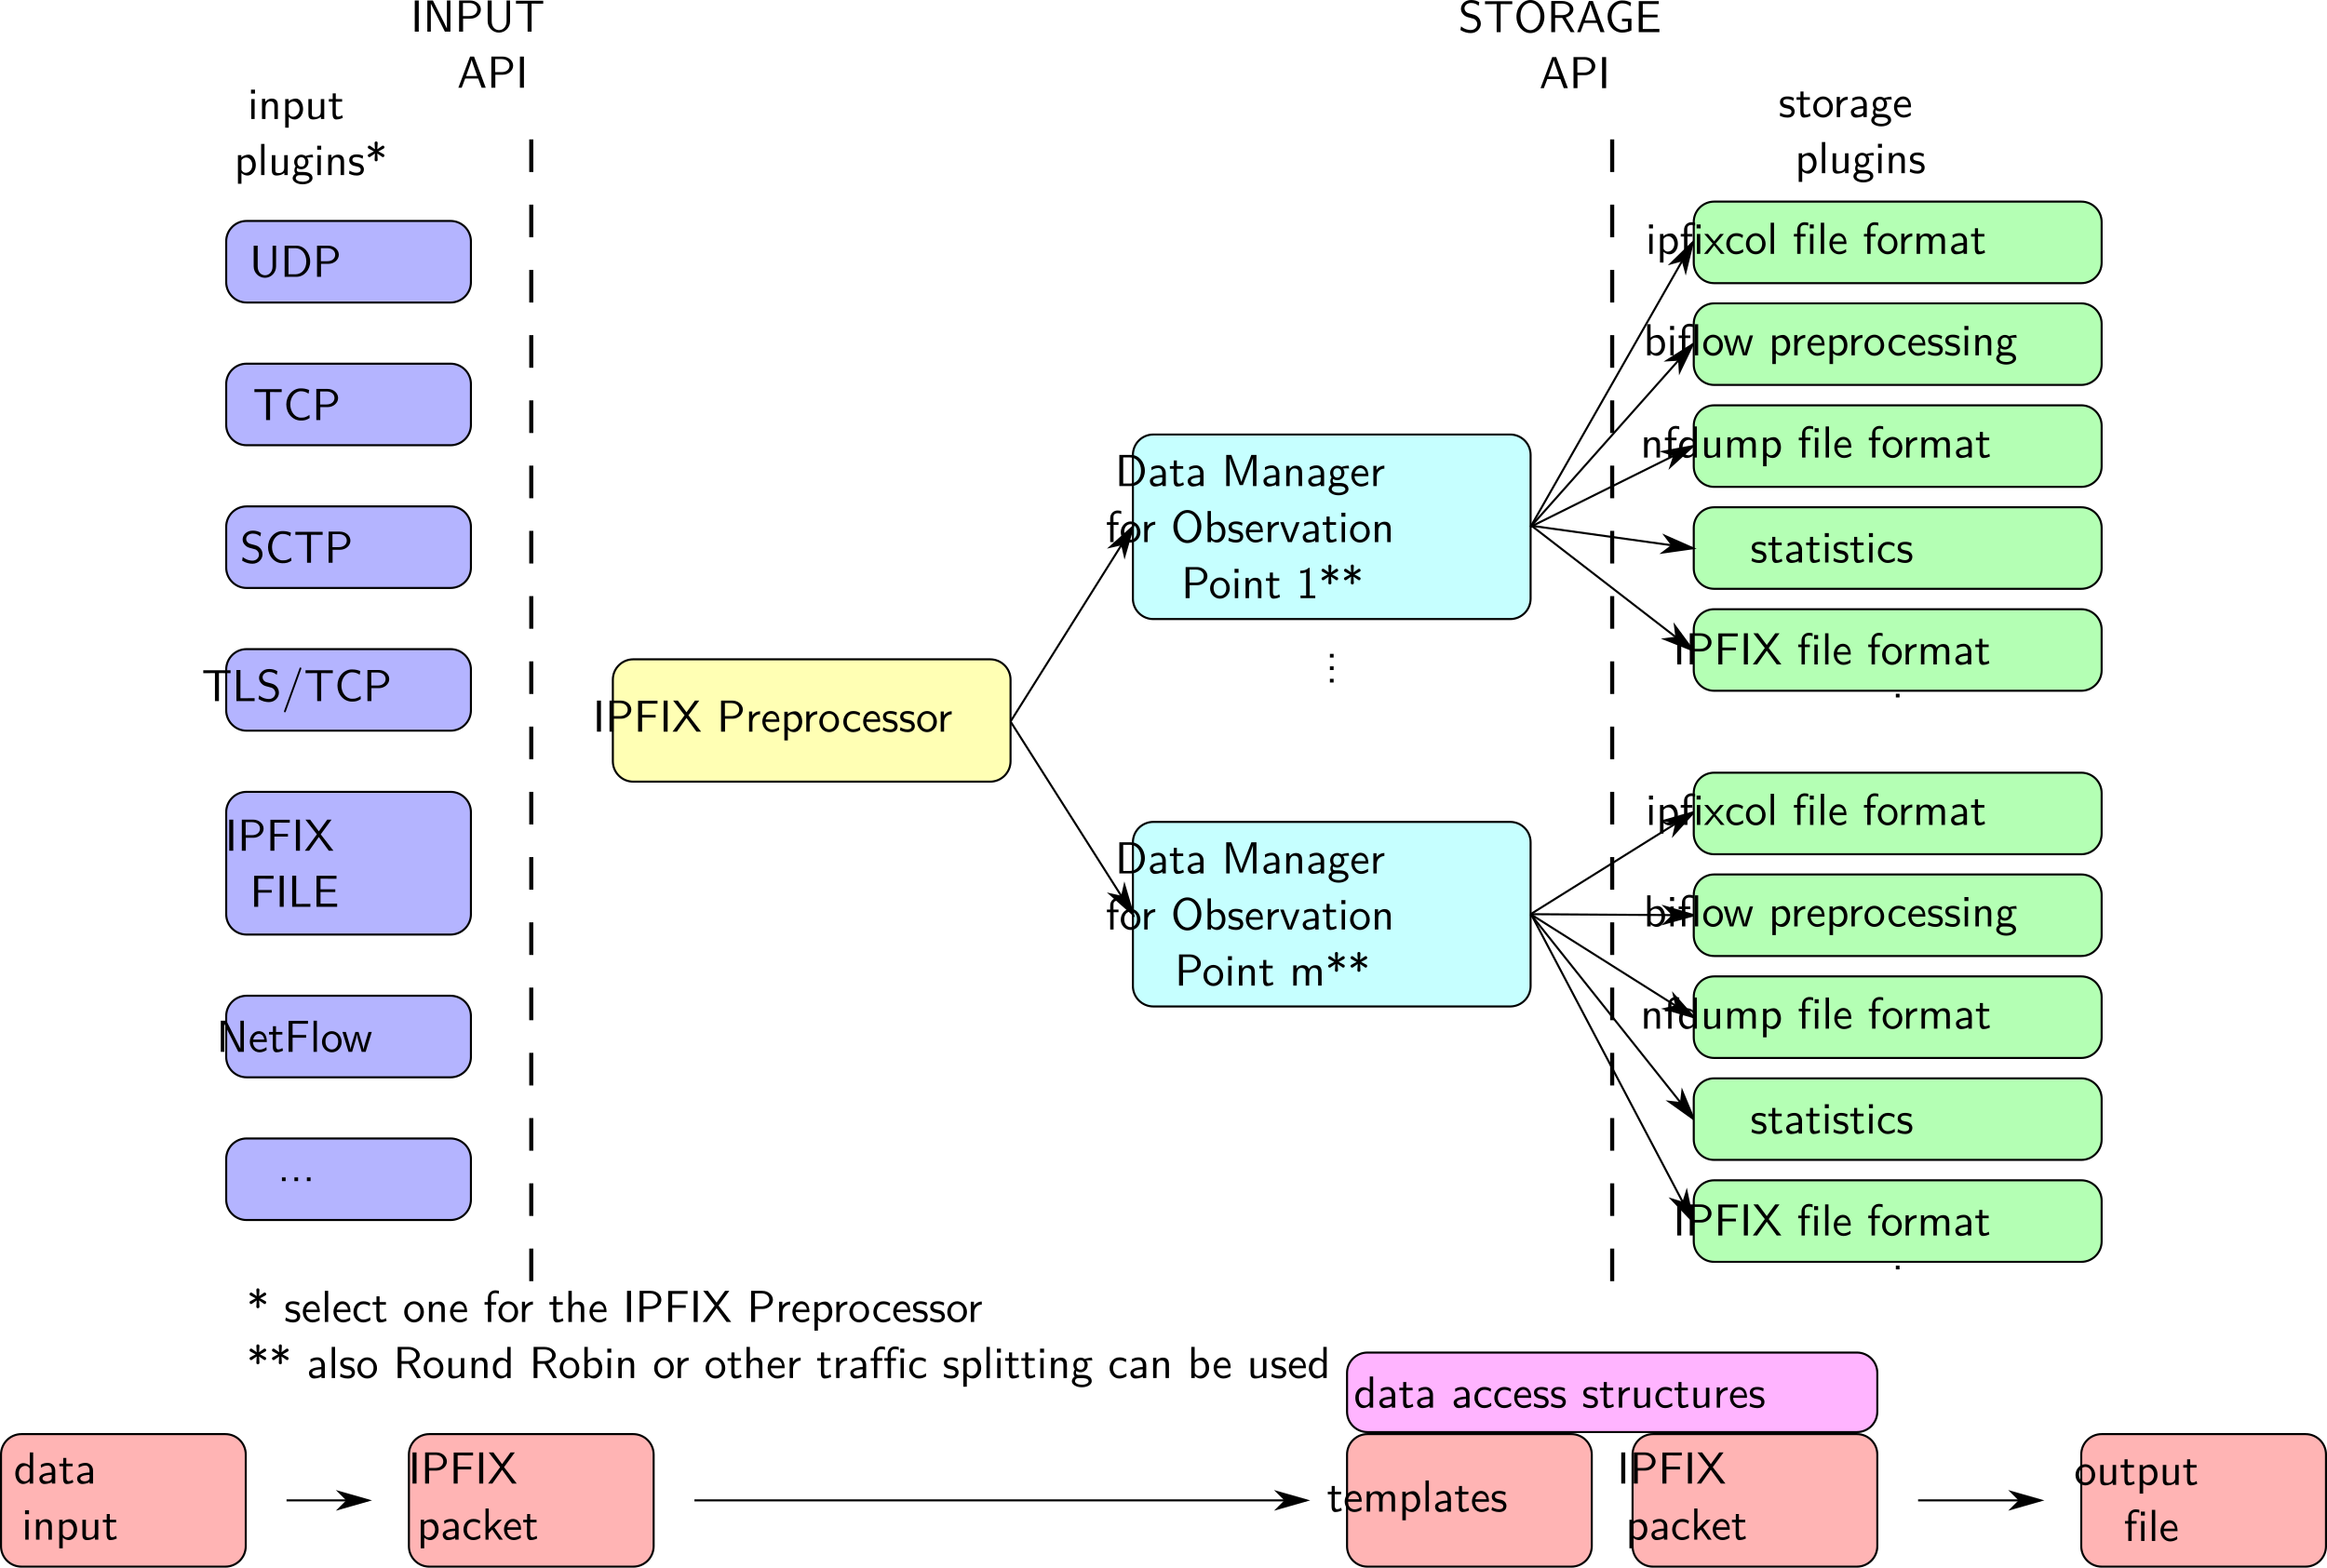
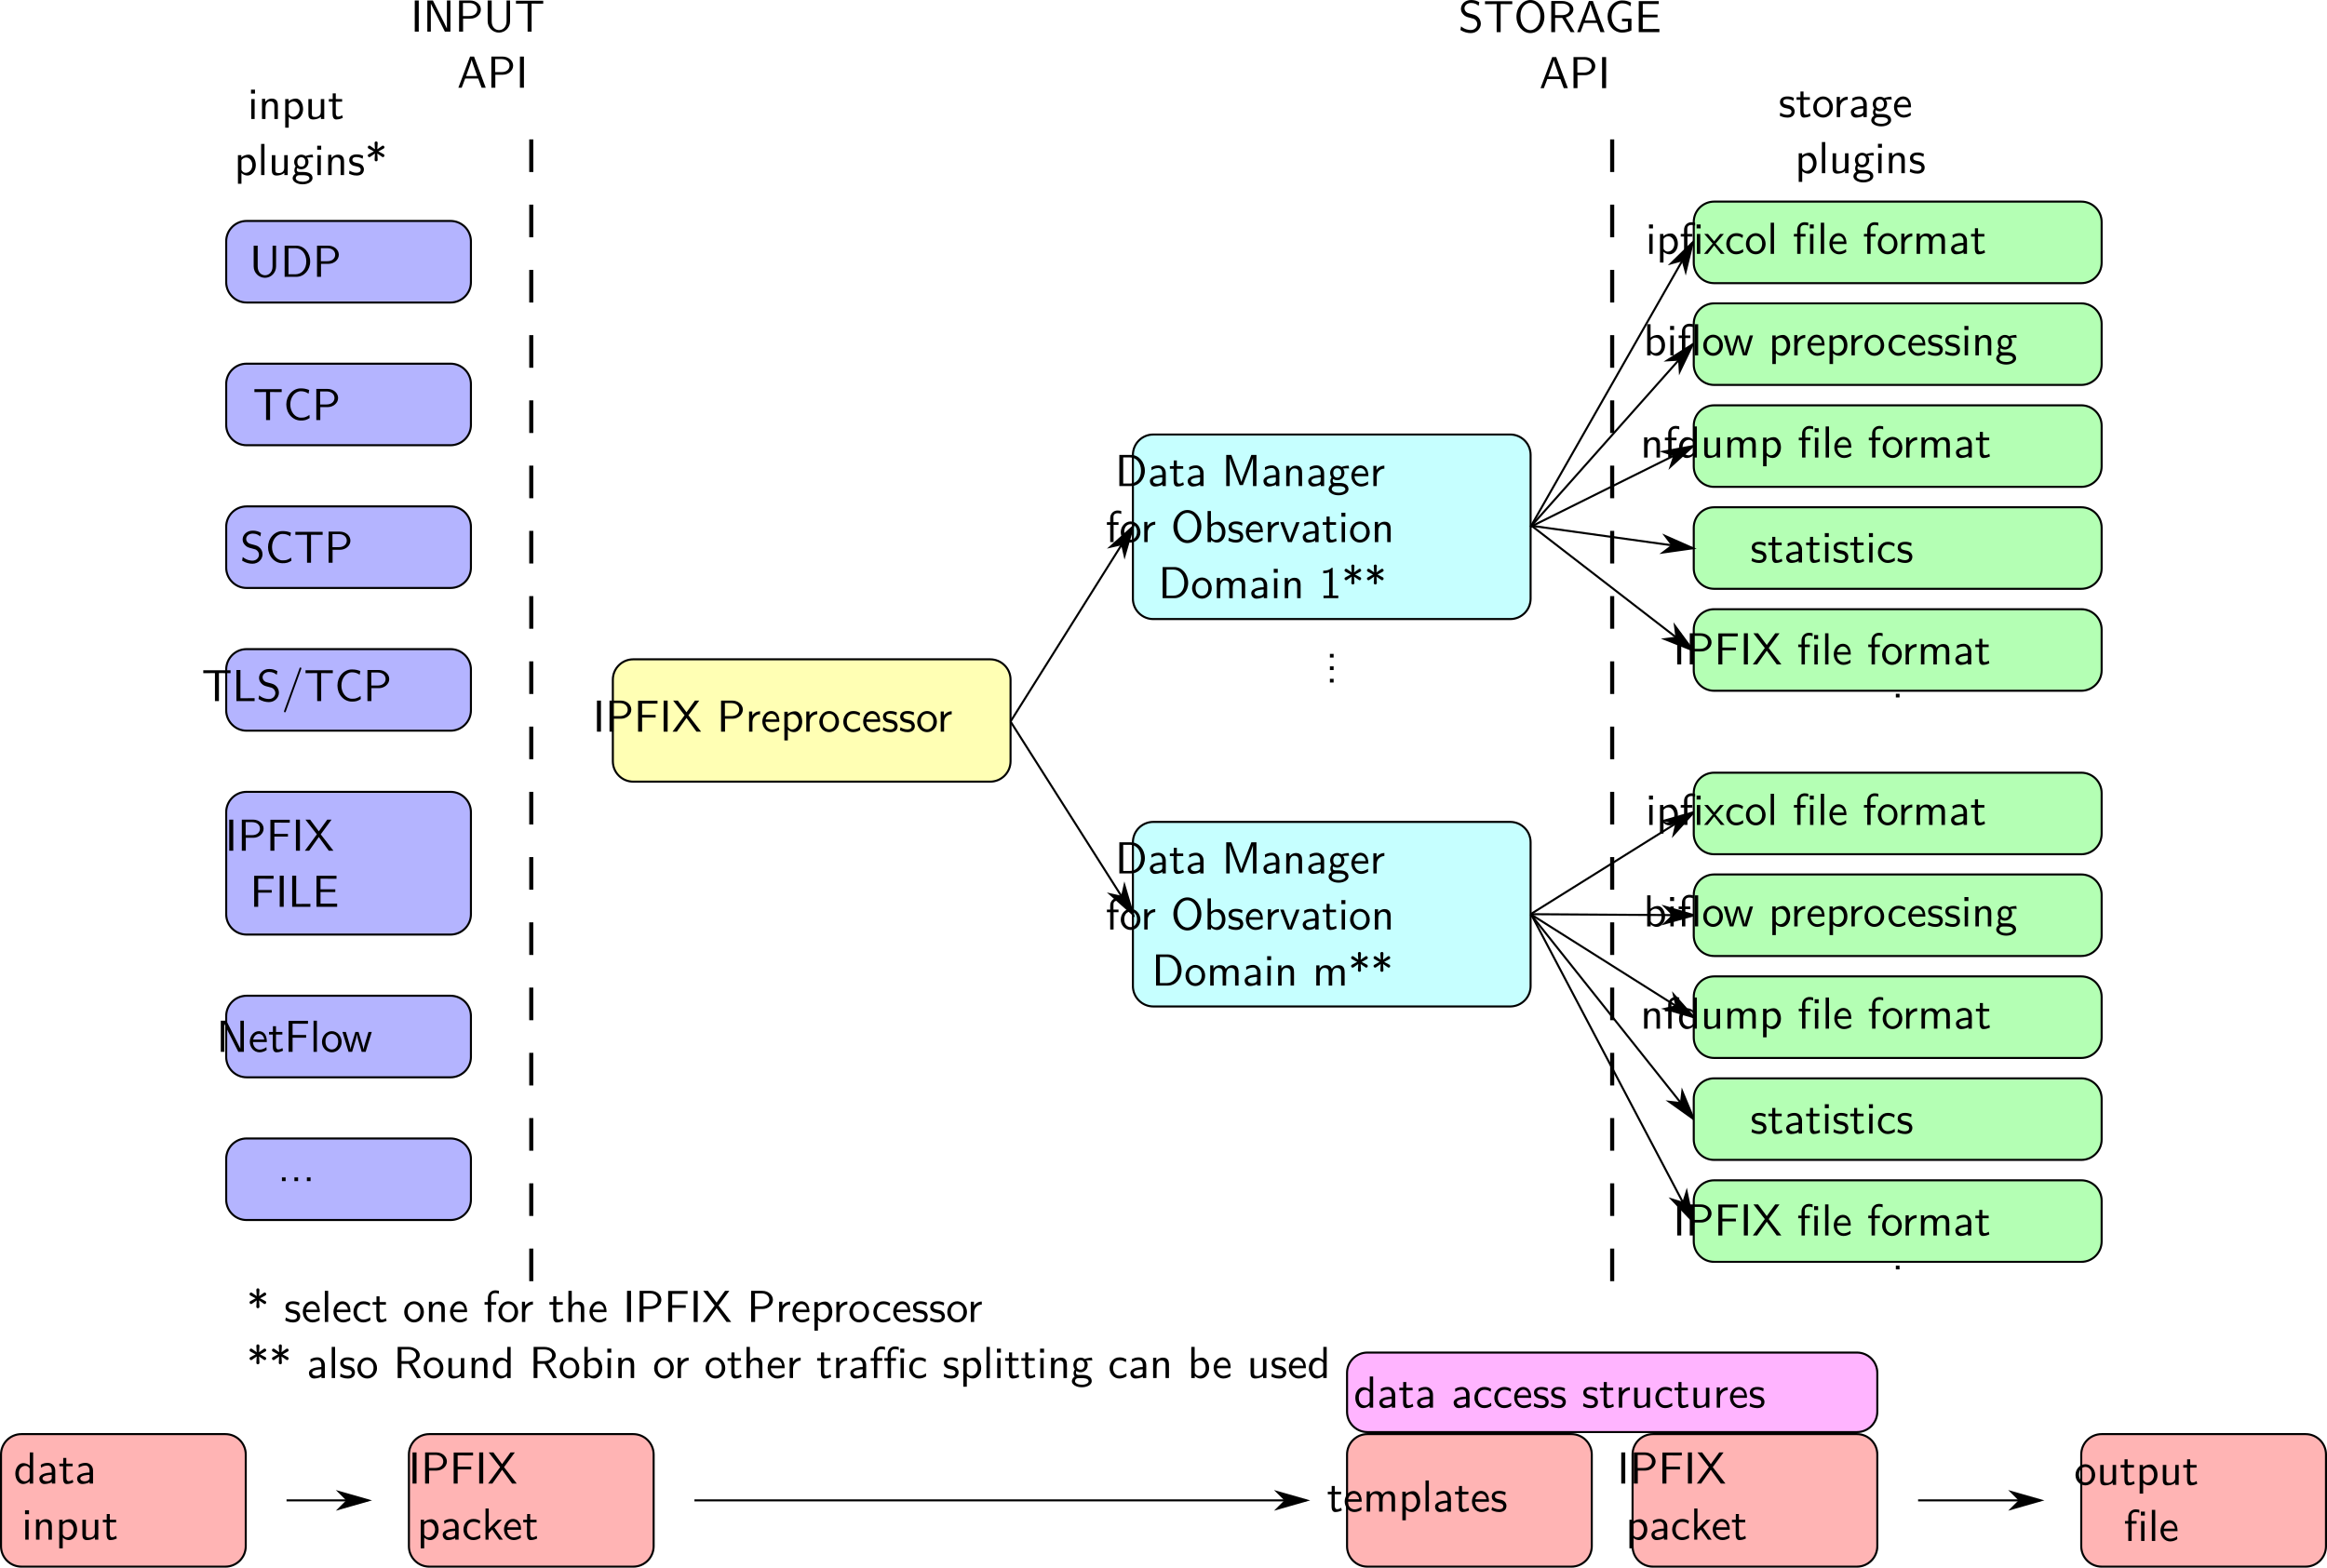
<svg xmlns="http://www.w3.org/2000/svg" width="1141" height="768.88" id="svg2" version="1.1">
  <defs id="defs3">
    <marker orient="auto" refY="0" refX="0" id="Arrow1Lstart" style="overflow:visible">
      <path id="path4166" d="M 0,0 5,-5 -12.5,0 5,5 0,0 z" style="fill-rule:evenodd;stroke:#000000;stroke-width:1pt;marker-start:none" transform="matrix(0.8,0,0,0.8,10,0)" />
    </marker>
    <marker orient="auto" refY="0" refX="0" id="Arrow1Lend" style="overflow:visible">
      <path id="path4169" d="M 0,0 5,-5 -12.5,0 5,5 0,0 z" style="fill-rule:evenodd;stroke:#000000;stroke-width:1pt;marker-start:none" transform="matrix(-0.8,0,0,-0.8,-10,0)" />
    </marker>
    <marker orient="auto" refY="0" refX="0" id="Arrow1Lstart-8" style="overflow:visible">
      <path id="path4166-1" d="M 0,0 5,-5 -12.5,0 5,5 0,0 z" style="fill-rule:evenodd;stroke:#000000;stroke-width:1pt;marker-start:none" transform="matrix(0.8,0,0,0.8,10,0)" />
    </marker>
    <marker orient="auto" refY="0" refX="0" id="Arrow1Lstart-2" style="overflow:visible">
      <path id="path4166-9" d="M 0,0 5,-5 -12.5,0 5,5 0,0 z" style="fill-rule:evenodd;stroke:#000000;stroke-width:1pt;marker-start:none" transform="matrix(0.8,0,0,0.8,10,0)" />
    </marker>
  </defs>
  <g id="layer1" transform="translate(100.5,-383.995)">
    <g id="g4119">
      <rect ry="10" rx="10" y="772.362" x="10.411" height="70" width="120" id="rect3016-6" style="fill:#b4b4ff;fill-opacity:1;stroke:#000000;stroke-width:1;stroke-linecap:round;stroke-linejoin:round;stroke-miterlimit:4;stroke-opacity:1;stroke-dasharray:none" />
      <rect ry="10" rx="10" y="872.362" x="10.411" height="40" width="120" id="rect3016-21" style="fill:#b4b4ff;fill-opacity:1;stroke:#000000;stroke-width:1;stroke-linecap:round;stroke-linejoin:round;stroke-miterlimit:4;stroke-opacity:1;stroke-dasharray:none" />
      <rect ry="10" rx="10" y="942.362" x="10.411" height="40" width="120" id="rect3016-3" style="fill:#b4b4ff;fill-opacity:1;stroke:#000000;stroke-width:1;stroke-linecap:round;stroke-linejoin:round;stroke-miterlimit:4;stroke-opacity:1;stroke-dasharray:none" />
      <rect ry="10" rx="10" y="632.362" x="10.411" height="40" width="120" id="rect3016-9" style="fill:#b4b4ff;fill-opacity:1;stroke:#000000;stroke-width:1;stroke-linecap:round;stroke-linejoin:round;stroke-miterlimit:4;stroke-opacity:1;stroke-dasharray:none" />
      <rect ry="10" rx="10" y="562.362" x="10.411" height="40" width="120" id="rect3016-2" style="fill:#b4b4ff;fill-opacity:1;stroke:#000000;stroke-width:1;stroke-linecap:round;stroke-linejoin:round;stroke-miterlimit:4;stroke-opacity:1;stroke-dasharray:none" />
      <rect ry="10" rx="10" y="702.362" x="10.411" height="40" width="120" id="rect3016" style="fill:#b4b4ff;fill-opacity:1;stroke:#000000;stroke-width:1;stroke-linecap:round;stroke-linejoin:round;stroke-miterlimit:4;stroke-opacity:1;stroke-dasharray:none" />
      <rect ry="10" rx="10" y="492.362" x="10.411" height="40" width="120" id="rect3016-0" style="fill:#b4b4ff;fill-opacity:1;stroke:#000000;stroke-width:1;stroke-linecap:round;stroke-linejoin:round;stroke-miterlimit:4;stroke-opacity:1;stroke-dasharray:none" />
      <text id="text2986" y="519.754" x="70" style="font-size:22px;font-style:normal;font-variant:normal;font-weight:normal;font-stretch:normal;text-align:center;line-height:125%;letter-spacing:0px;word-spacing:0px;text-anchor:middle;fill:#000000;fill-opacity:1;stroke:none;font-family:Latin Modern Sans;-inkscape-font-specification:Latin Modern Sans" xml:space="preserve">
        <tspan y="519.754" x="70" id="tspan2988">UDP</tspan>
      </text>
      <text id="text2990" y="590.007" x="70.638" style="font-size:22px;font-style:normal;font-variant:normal;font-weight:normal;font-stretch:normal;text-align:center;line-height:125%;letter-spacing:0px;word-spacing:0px;text-anchor:middle;fill:#000000;fill-opacity:1;stroke:none;font-family:Latin Modern Sans;-inkscape-font-specification:Latin Modern Sans" xml:space="preserve">
        <tspan y="590.007" x="70.638" id="tspan2992">TCP</tspan>
      </text>
      <text id="text2994" y="659.996" x="70.55" style="font-size:22px;font-style:normal;font-variant:normal;font-weight:normal;font-stretch:normal;text-align:center;line-height:125%;letter-spacing:0px;word-spacing:0px;text-anchor:middle;fill:#000000;fill-opacity:1;stroke:none;font-family:Latin Modern Sans;-inkscape-font-specification:Latin Modern Sans" xml:space="preserve">
        <tspan y="659.996" x="70.55" id="tspan2996">SCTP</tspan>
      </text>
      <text id="text2998" y="727.862" x="70.638" style="font-size:22px;font-style:normal;font-variant:normal;font-weight:normal;font-stretch:normal;text-align:center;line-height:125%;letter-spacing:0px;word-spacing:0px;text-anchor:middle;fill:#000000;fill-opacity:1;stroke:none;font-family:Latin Modern Sans;-inkscape-font-specification:Latin Modern Sans" xml:space="preserve">
        <tspan y="727.862" x="70.638" id="tspan3000">TLS/TCP</tspan>
      </text>
      <text id="text3002" y="801.246" x="69.552" style="font-size:22px;font-style:normal;font-variant:normal;font-weight:normal;font-stretch:normal;text-align:center;line-height:125%;letter-spacing:0px;word-spacing:0px;text-anchor:middle;fill:#000000;fill-opacity:1;stroke:none;font-family:Latin Modern Sans;-inkscape-font-specification:Latin Modern Sans" xml:space="preserve">
        <tspan y="801.246" x="69.552" id="tspan3004">IPFIX</tspan>
        <tspan id="tspan3006" y="828.746" x="69.552">FILE</tspan>
      </text>
      <text id="text3008" y="899.875" x="69.526" style="font-size:22px;font-style:normal;font-variant:normal;font-weight:normal;font-stretch:normal;text-align:center;line-height:125%;letter-spacing:0px;word-spacing:0px;text-anchor:middle;fill:#000000;fill-opacity:1;stroke:none;font-family:Latin Modern Sans;-inkscape-font-specification:Latin Modern Sans" xml:space="preserve">
        <tspan y="899.875" x="69.526" id="tspan3010">NetFlow</tspan>
      </text>
      <text id="text3012" y="963.275" x="70.414" style="font-size:22px;font-style:normal;font-variant:normal;font-weight:normal;font-stretch:normal;text-align:center;line-height:125%;letter-spacing:0px;word-spacing:0px;text-anchor:middle;fill:#000000;fill-opacity:1;stroke:none;font-family:Latin Modern Sans;-inkscape-font-specification:Latin Modern Sans" xml:space="preserve">
        <tspan y="963.275" x="70.414" id="tspan3014">...</tspan>
      </text>
    </g>
    <text xml:space="preserve" style="font-size:22px;font-style:normal;font-variant:normal;font-weight:normal;font-stretch:normal;text-align:center;line-height:125%;letter-spacing:0px;word-spacing:0px;text-anchor:middle;fill:#000000;fill-opacity:1;stroke:none;font-family:Latin Modern Sans;-inkscape-font-specification:Latin Modern Sans" x="159.38" y="399.505" id="text3850">
      <tspan id="tspan3852" x="159.38" y="399.505">INPUT</tspan>
      <tspan x="159.38" y="427.005" id="tspan3854">API</tspan>
    </text>
    <path style="fill:none;stroke:#000000;stroke-width:2;stroke-linecap:butt;stroke-linejoin:miter;stroke-miterlimit:4;stroke-opacity:1;stroke-dasharray:16, 16;stroke-dashoffset:0" d="m 160,452.362 0,560" id="path3856" />
    <g id="g8850">
      <rect style="fill:#ffb4b4;fill-opacity:1;stroke:#000000;stroke-width:1;stroke-linecap:round;stroke-linejoin:round;stroke-miterlimit:4;stroke-opacity:1;stroke-dasharray:none" id="rect3016-0-2" width="120" height="65" x="100" y="1087.362" rx="10" ry="10" />
      <text id="text3858" y="1111.612" x="159.421" style="font-size:22px;font-style:normal;font-variant:normal;font-weight:normal;font-stretch:normal;text-align:center;line-height:125%;letter-spacing:0px;word-spacing:0px;text-anchor:middle;fill:#000000;fill-opacity:1;stroke:none;font-family:Latin Modern Sans;-inkscape-font-specification:Latin Modern Sans" xml:space="preserve">
        <tspan y="1111.612" x="159.421" id="tspan3860">IPFIX</tspan>
        <tspan id="tspan3862" y="1139.112" x="159.421">packet</tspan>
      </text>
    </g>
    <rect style="fill:#ffffb4;fill-opacity:1;stroke:#000000;stroke-width:1;stroke-linecap:round;stroke-linejoin:round;stroke-miterlimit:4;stroke-opacity:1;stroke-dasharray:none;stroke-dashoffset:0" id="rect3992-8" width="195" height="60" x="200" y="707.362" rx="10" ry="10" />
    <text xml:space="preserve" style="font-size:22px;font-style:normal;font-variant:normal;font-weight:normal;font-stretch:normal;text-align:center;line-height:125%;letter-spacing:0px;word-spacing:0px;text-anchor:middle;fill:#000000;fill-opacity:1;stroke:none;font-family:Latin Modern Sans;-inkscape-font-specification:Latin Modern Sans" x="296.629" y="742.862" id="text3864-8">
      <tspan x="296.629" y="742.862" id="tspan3868-2">IPFIX Preprocessor</tspan>
    </text>
    <g id="g3228" transform="translate(0,-15.2564)">
      <g id="g3221">
        <rect style="fill:#c6ffff;fill-opacity:1;stroke:#000000;stroke-width:1;stroke-linecap:round;stroke-linejoin:round;stroke-miterlimit:4;stroke-opacity:1;stroke-dasharray:none;stroke-dashoffset:0" id="rect3992-1" width="195" height="90.513" x="455" y="612.362" rx="10" ry="10" />
        <text xml:space="preserve" style="font-size:22px;font-style:normal;font-variant:normal;font-weight:normal;font-stretch:normal;text-align:center;line-height:125%;letter-spacing:0px;word-spacing:0px;text-anchor:middle;fill:#000000;fill-opacity:1;stroke:none;font-family:Latin Modern Sans;-inkscape-font-specification:Latin Modern Sans" x="552.72" y="637.632" id="text4019">
          <tspan id="tspan4021" x="556.394" y="637.632">Data Manager </tspan>
          <tspan x="552.72" y="665.132" id="tspan4023">for Observation</tspan>
-           <tspan x="552.72" y="692.632" id="tspan3188"> Point 1**</tspan>
+           <tspan x="552.72" y="692.632" id="tspan3188"> Domain 1**</tspan>
        </text>
      </g>
      <g id="g3214">
        <rect style="fill:#c6ffff;fill-opacity:1;stroke:#000000;stroke-width:1;stroke-linecap:round;stroke-linejoin:round;stroke-miterlimit:4;stroke-opacity:1;stroke-dasharray:none;stroke-dashoffset:0" id="rect3992-1-7" width="195" height="90.513" x="455" y="802.362" rx="10" ry="10" />
        <text xml:space="preserve" style="font-size:22px;font-style:normal;font-variant:normal;font-weight:normal;font-stretch:normal;text-align:center;line-height:125%;letter-spacing:0px;word-spacing:0px;text-anchor:middle;fill:#000000;fill-opacity:1;stroke:none;font-family:Latin Modern Sans;-inkscape-font-specification:Latin Modern Sans" x="552.72" y="827.632" id="text4019-4">
          <tspan id="tspan4021-0" x="556.394" y="827.632">Data Manager </tspan>
          <tspan x="552.72" y="855.132" id="tspan4023-8">for Observation</tspan>
-           <tspan x="552.72" y="882.632" id="tspan3182"> Point m**</tspan>
+           <tspan x="552.72" y="882.632" id="tspan3182"> Domain m**</tspan>
        </text>
      </g>
      <text transform="matrix(0,1,-1,0,0,0)" id="text3012-7-6" y="-551.587" x="752.622" style="font-size:22px;font-style:normal;font-variant:normal;font-weight:normal;font-stretch:normal;text-align:center;line-height:125%;letter-spacing:0px;word-spacing:0px;text-anchor:middle;fill:#000000;fill-opacity:1;stroke:none;font-family:Latin Modern Sans;-inkscape-font-specification:Latin Modern Sans" xml:space="preserve">
        <tspan y="-551.587" x="752.622" id="tspan3014-5-2">...</tspan>
      </text>
    </g>
    <path style="fill:none;stroke:#000000;stroke-width:1px;stroke-linecap:butt;stroke-linejoin:miter;stroke-opacity:1;marker-start:url(#Arrow1Lstart)" d="m 455,642.362 -60,95.513" id="path5353" />
    <path style="fill:none;stroke:#000000;stroke-width:1px;stroke-linecap:butt;stroke-linejoin:miter;stroke-opacity:1;marker-start:none;marker-end:url(#Arrow1Lend)" d="m 395,737.875 60,94.487" id="path4159" />
    <path style="fill:none;stroke:#000000;stroke-width:2;stroke-linecap:butt;stroke-linejoin:miter;stroke-miterlimit:4;stroke-opacity:1;stroke-dasharray:16, 16;stroke-dashoffset:0" d="m 690,452.362 0,560" id="path3856-2" />
    <text xml:space="preserve" style="font-size:22px;font-style:normal;font-variant:normal;font-weight:normal;font-stretch:normal;text-align:center;line-height:125%;letter-spacing:0px;word-spacing:0px;text-anchor:middle;fill:#000000;fill-opacity:1;stroke:none;font-family:Latin Modern Sans;-inkscape-font-specification:Latin Modern Sans" x="689.996" y="399.747" id="text6849">
      <tspan id="tspan6851" x="689.996" y="399.747">STORAGE</tspan>
      <tspan x="689.996" y="427.247" id="tspan6853">API</tspan>
    </text>
    <text xml:space="preserve" style="font-size:22px;font-style:normal;font-variant:normal;font-weight:normal;font-stretch:normal;text-align:start;line-height:125%;letter-spacing:0px;word-spacing:0px;text-anchor:start;fill:#000000;fill-opacity:1;stroke:none;font-family:Latin Modern Sans;-inkscape-font-specification:Latin Modern Sans" x="20.462" y="1032.362" id="text6859">
      <tspan id="tspan6861" x="20.462" y="1032.362">* select one for the IPFIX Preprocessor</tspan>
      <tspan x="20.462" y="1059.862" id="tspan3244">** also Round Robin or other traffic splitting can be used</tspan>
    </text>
    <text transform="matrix(0,1,-1,0,0,0)" id="text3012-7-6-4" y="-829.087" x="737.366" style="font-size:22px;font-style:normal;font-variant:normal;font-weight:normal;font-stretch:normal;text-align:center;line-height:125%;letter-spacing:0px;word-spacing:0px;text-anchor:middle;fill:#000000;fill-opacity:1;stroke:none;font-family:Latin Modern Sans;-inkscape-font-specification:Latin Modern Sans" xml:space="preserve">
      <tspan y="-829.087" x="737.366" id="tspan3014-5-2-3">...</tspan>
    </text>
    <path style="fill:none;stroke:#000000;stroke-width:1px;stroke-linecap:butt;stroke-linejoin:miter;stroke-opacity:1;marker-start:none;marker-end:url(#Arrow1Lend)" d="m 650,642.362 79.5,-139.487" id="path7110" />
    <path style="fill:none;stroke:#000000;stroke-width:1px;stroke-linecap:butt;stroke-linejoin:miter;stroke-opacity:1;marker-start:url(#Arrow1Lstart);marker-end:none" d="M 729.5,552.875 650,642.362" id="path7664" />
    <path style="fill:none;stroke:#000000;stroke-width:1px;stroke-linecap:butt;stroke-linejoin:miter;stroke-opacity:1;marker-start:url(#Arrow1Lstart)" d="M 729.5,602.875 650,642.362" id="path8034" />
    <path style="fill:none;stroke:#000000;stroke-width:1px;stroke-linecap:butt;stroke-linejoin:miter;stroke-opacity:1;marker-start:url(#Arrow1Lstart)" d="m 729.5,702.875 -79,-61" id="path8220" />
    <path style="fill:none;stroke:#000000;stroke-width:1px;stroke-linecap:butt;stroke-linejoin:miter;stroke-opacity:1;marker-start:url(#Arrow1Lstart)" d="m 730,782.362 -80,50" id="path8406" />
    <path style="fill:none;stroke:#000000;stroke-width:1px;stroke-linecap:butt;stroke-linejoin:miter;stroke-opacity:1;marker-start:url(#Arrow1Lstart)" d="m 730,832.875 -80,-0.513" id="path8592" />
    <path style="fill:none;stroke:#000000;stroke-width:1px;stroke-linecap:butt;stroke-linejoin:miter;stroke-opacity:1;marker-start:url(#Arrow1Lstart)" d="m 730,882.875 -80,-50.513" id="path8594" />
    <path style="fill:none;stroke:#000000;stroke-width:1px;stroke-linecap:butt;stroke-linejoin:miter;stroke-opacity:1;marker-start:url(#Arrow1Lstart)" d="M 730,932.875 650,832.362" id="path8596" />
    <text xml:space="preserve" style="font-size:22px;font-style:normal;font-variant:normal;font-weight:normal;font-stretch:normal;text-align:center;line-height:125%;letter-spacing:0px;word-spacing:0px;text-anchor:middle;fill:#000000;fill-opacity:1;stroke:none;font-family:Latin Modern Sans;-inkscape-font-specification:Latin Modern Sans" x="70.224" y="442.362" id="text8782">
      <tspan id="tspan8784" x="70.224" y="442.362">input</tspan>
      <tspan x="70.224" y="469.862" id="tspan8786">plugins*</tspan>
    </text>
    <text xml:space="preserve" style="font-size:22px;font-style:normal;font-variant:normal;font-weight:normal;font-stretch:normal;text-align:center;line-height:125%;letter-spacing:0px;word-spacing:0px;text-anchor:middle;fill:#000000;fill-opacity:1;stroke:none;font-family:Latin Modern Sans;-inkscape-font-specification:Latin Modern Sans" x="830.015" y="441.438" id="text8788">
      <tspan id="tspan8790" x="830.015" y="441.438">storage</tspan>
      <tspan x="830.015" y="468.938" id="tspan8792">plugins</tspan>
    </text>
    <g id="g8901">
      <g id="g8850-2" transform="translate(820,0)">
        <rect ry="10" rx="10" y="1087.362" x="100" height="65" width="120" id="rect3016-0-2-21" style="fill:#ffb4b4;fill-opacity:1;stroke:#000000;stroke-width:1;stroke-linecap:round;stroke-linejoin:round;stroke-miterlimit:4;stroke-opacity:1;stroke-dasharray:none" />
      </g>
      <text id="text8826" y="1112.272" x="979.993" style="font-size:22px;font-style:normal;font-variant:normal;font-weight:normal;font-stretch:normal;text-align:center;line-height:125%;letter-spacing:0px;word-spacing:0px;text-anchor:middle;fill:#000000;fill-opacity:1;stroke:none;font-family:Latin Modern Sans;-inkscape-font-specification:Latin Modern Sans" xml:space="preserve">
        <tspan y="1112.272" x="979.993" id="tspan8828">output</tspan>
        <tspan id="tspan8830" y="1139.772" x="979.993">file</tspan>
      </text>
    </g>
    <g id="g9572" transform="translate(0,-106)">
      <rect ry="10" rx="10" y="1153.362" x="560" height="39" width="260" id="rect3016-0-2-21-7-7" style="fill:#ffb4ff;fill-opacity:1;stroke:#000000;stroke-width:1;stroke-linecap:round;stroke-linejoin:round;stroke-miterlimit:4;stroke-opacity:1;stroke-dasharray:none" />
      <text id="text8822" y="1180.375" x="689.855" style="font-size:22px;font-style:normal;font-variant:normal;font-weight:normal;font-stretch:normal;text-align:center;line-height:125%;letter-spacing:0px;word-spacing:0px;text-anchor:middle;fill:#000000;fill-opacity:1;stroke:none;font-family:Latin Modern Sans;-inkscape-font-specification:Latin Modern Sans" xml:space="preserve">
        <tspan y="1180.375" x="689.855" id="tspan8824">data access structures</tspan>
      </text>
    </g>
    <g id="g8926" transform="translate(40,0)">
      <rect style="fill:#ffb4b4;fill-opacity:1;stroke:#000000;stroke-width:1;stroke-linecap:round;stroke-linejoin:round;stroke-miterlimit:4;stroke-opacity:1;stroke-dasharray:none" id="rect3016-0-2-21-7" width="120" height="65" x="520" y="1087.362" rx="10" ry="10" />
      <text id="text8818" y="1125.362" x="580.042" style="font-size:22px;font-style:normal;font-variant:normal;font-weight:normal;font-stretch:normal;text-align:center;line-height:125%;letter-spacing:0px;word-spacing:0px;text-anchor:middle;fill:#000000;fill-opacity:1;stroke:none;font-family:Latin Modern Sans;-inkscape-font-specification:Latin Modern Sans" xml:space="preserve">
        <tspan y="1125.362" x="580.042" id="tspan8820">templates</tspan>
      </text>
      <g id="g8850-6" transform="translate(560,0)">
        <rect ry="10" rx="10" y="1087.362" x="100" height="65" width="120" id="rect3016-0-2-2" style="fill:#ffb4b4;fill-opacity:1;stroke:#000000;stroke-width:1;stroke-linecap:round;stroke-linejoin:round;stroke-miterlimit:4;stroke-opacity:1;stroke-dasharray:none" />
        <text xml:space="preserve" style="font-size:22px;font-style:normal;font-variant:normal;font-weight:normal;font-stretch:normal;text-align:center;line-height:125%;letter-spacing:0px;word-spacing:0px;text-anchor:middle;fill:#000000;fill-opacity:1;stroke:none;font-family:Latin Modern Sans;-inkscape-font-specification:Latin Modern Sans" x="159.421" y="1111.612" id="text3858-8">
          <tspan id="tspan3860-9" x="159.421" y="1111.612">IPFIX</tspan>
          <tspan x="159.421" y="1139.112" id="tspan3862-5">packet</tspan>
        </text>
      </g>
    </g>
    <g transform="translate(-200,0)" id="g8850-65">
      <rect style="fill:#ffb4b4;fill-opacity:1;stroke:#000000;stroke-width:1;stroke-linecap:round;stroke-linejoin:round;stroke-miterlimit:4;stroke-opacity:1;stroke-dasharray:none" id="rect3016-0-2-5" width="120" height="65" x="100" y="1087.362" rx="10" ry="10" />
      <text id="text3858-7" y="1111.612" x="159.421" style="font-size:22px;font-style:normal;font-variant:normal;font-weight:normal;font-stretch:normal;text-align:center;line-height:125%;letter-spacing:0px;word-spacing:0px;text-anchor:middle;fill:#000000;fill-opacity:1;stroke:none;font-family:Latin Modern Sans;-inkscape-font-specification:Latin Modern Sans" xml:space="preserve">
        <tspan y="1111.612" x="159.421" id="tspan3860-4">data</tspan>
        <tspan id="tspan3862-3" y="1139.112" x="159.421">input</tspan>
      </text>
    </g>
    <path style="fill:none;stroke:#000000;stroke-width:1px;stroke-linecap:butt;stroke-linejoin:miter;stroke-opacity:1;marker-end:url(#Arrow1Lend)" d="m 40,1119.862 40,0" id="path9002" />
    <path style="fill:none;stroke:#000000;stroke-width:1px;stroke-linecap:butt;stroke-linejoin:miter;stroke-opacity:1;marker-end:url(#Arrow1Lend)" d="m 240,1119.862 300,0" id="path9188" />
    <path style="fill:none;stroke:#000000;stroke-width:1px;stroke-linecap:butt;stroke-linejoin:miter;stroke-opacity:1;marker-end:url(#Arrow1Lend)" d="m 840,1119.862 60,0" id="path9190" />
    <text xml:space="preserve" style="font-size:22px;font-style:normal;font-variant:normal;font-weight:normal;font-stretch:normal;text-align:center;line-height:125%;letter-spacing:0px;word-spacing:0px;text-anchor:middle;fill:#000000;fill-opacity:1;stroke:none;font-family:Latin Modern Sans;-inkscape-font-specification:Latin Modern Sans" x="1017.875" y="-829.087" id="text3012-7-6-4-6" transform="matrix(0,1,-1,0,0,0)">
      <tspan id="tspan3014-5-2-3-3" x="1017.875" y="-829.087">...</tspan>
    </text>
    <g id="g9726">
      <g transform="translate(0,199.885)" id="g6949-4">
        <rect ry="10" rx="10" y="563.081" x="730" height="40" width="200" id="rect3016-0-4-1-9" style="fill:#b4ffb4;fill-opacity:1;stroke:#000000;stroke-width:1;stroke-linecap:round;stroke-linejoin:round;stroke-miterlimit:4;stroke-opacity:1;stroke-dasharray:none" />
        <text xml:space="preserve" style="font-size:22px;font-style:normal;font-variant:normal;font-weight:normal;font-stretch:normal;text-align:center;line-height:125%;letter-spacing:0px;word-spacing:0px;text-anchor:middle;fill:#000000;fill-opacity:1;stroke:none;font-family:Latin Modern Sans;-inkscape-font-specification:Latin Modern Sans" x="830.235" y="588.702" id="text6863-7">
          <tspan id="tspan6865-6" x="830.235" y="588.702">ipfixcol file format</tspan>
          <tspan x="830.235" y="616.202" id="tspan6867-4" />
        </text>
      </g>
      <g transform="translate(0,173.5247)" id="g6938-6">
        <rect ry="10" rx="10" y="689.35" x="730" height="40" width="200" id="rect3016-0-4-6-6" style="fill:#b4ffb4;fill-opacity:1;stroke:#000000;stroke-width:1;stroke-linecap:round;stroke-linejoin:round;stroke-miterlimit:4;stroke-opacity:1;stroke-dasharray:none" />
        <text xml:space="preserve" style="font-size:22px;font-style:normal;font-variant:normal;font-weight:normal;font-stretch:normal;text-align:center;line-height:125%;letter-spacing:0px;word-spacing:0px;text-anchor:middle;fill:#000000;fill-opacity:1;stroke:none;font-family:Latin Modern Sans;-inkscape-font-specification:Latin Modern Sans" x="830.169" y="714.971" id="text6869-6">
          <tspan id="tspan6871-1" x="830.169" y="714.971">nfdump file format</tspan>
          <tspan x="830.169" y="742.471" id="tspan6873-9" />
        </text>
      </g>
      <g transform="translate(0,169.4294)" id="g6933-8">
        <rect ry="10" rx="10" y="743.446" x="730" height="40" width="200" id="rect3016-0-4-3-6" style="fill:#b4ffb4;fill-opacity:1;stroke:#000000;stroke-width:1;stroke-linecap:round;stroke-linejoin:round;stroke-miterlimit:4;stroke-opacity:1;stroke-dasharray:none" />
        <text xml:space="preserve" style="font-size:22px;font-style:normal;font-variant:normal;font-weight:normal;font-stretch:normal;text-align:center;line-height:125%;letter-spacing:0px;word-spacing:0px;text-anchor:middle;fill:#000000;fill-opacity:1;stroke:none;font-family:Latin Modern Sans;-inkscape-font-specification:Latin Modern Sans" x="830.68" y="770.53" id="text6875-8">
          <tspan id="tspan6877-3" x="830.68" y="770.53">statistics</tspan>
        </text>
      </g>
      <g transform="translate(0,190.5128)" id="g6944-6">
        <rect ry="10" rx="10" y="622.362" x="730" height="40" width="200" id="rect3016-0-4-67" style="fill:#b4ffb4;fill-opacity:1;stroke:#000000;stroke-width:1;stroke-linecap:round;stroke-linejoin:round;stroke-miterlimit:4;stroke-opacity:1;stroke-dasharray:none" />
        <text xml:space="preserve" style="font-size:22px;font-style:normal;font-variant:normal;font-weight:normal;font-stretch:normal;text-align:center;line-height:125%;letter-spacing:0px;word-spacing:0px;text-anchor:middle;fill:#000000;fill-opacity:1;stroke:none;font-family:Latin Modern Sans;-inkscape-font-specification:Latin Modern Sans" x="830" y="647.851" id="text6879-3">
          <tspan id="tspan6881-0" x="830" y="647.851">biflow preprocessing</tspan>
        </text>
      </g>
      <g transform="translate(0,219.4294)" id="g6933-8-9">
        <rect ry="10" rx="10" y="743.446" x="730" height="40" width="200" id="rect3016-0-4-3-6-2" style="fill:#b4ffb4;fill-opacity:1;stroke:#000000;stroke-width:1;stroke-linecap:round;stroke-linejoin:round;stroke-miterlimit:4;stroke-opacity:1;stroke-dasharray:none" />
        <text xml:space="preserve" style="font-size:22px;font-style:normal;font-variant:normal;font-weight:normal;font-stretch:normal;text-align:center;line-height:125%;letter-spacing:0px;word-spacing:0px;text-anchor:middle;fill:#000000;fill-opacity:1;stroke:none;font-family:Latin Modern Sans;-inkscape-font-specification:Latin Modern Sans" x="830.68" y="770.53" id="text6875-8-9">
          <tspan id="tspan6877-3-6" x="830.68" y="770.53">IPFIX file format</tspan>
        </text>
      </g>
    </g>
    <path style="fill:none;stroke:#000000;stroke-width:1px;stroke-linecap:butt;stroke-linejoin:miter;stroke-opacity:1;marker-start:url(#Arrow1Lstart)" d="m 729.5,982.875 -79,-150" id="path8596-5" />
    <g transform="translate(0,-280.0912)" id="g9726-2">
      <g transform="translate(0,199.885)" id="g6949-4-9">
        <rect ry="10" rx="10" y="563.081" x="730" height="40" width="200" id="rect3016-0-4-1-9-9" style="fill:#b4ffb4;fill-opacity:1;stroke:#000000;stroke-width:1;stroke-linecap:round;stroke-linejoin:round;stroke-miterlimit:4;stroke-opacity:1;stroke-dasharray:none" />
        <text xml:space="preserve" style="font-size:22px;font-style:normal;font-variant:normal;font-weight:normal;font-stretch:normal;text-align:center;line-height:125%;letter-spacing:0px;word-spacing:0px;text-anchor:middle;fill:#000000;fill-opacity:1;stroke:none;font-family:Latin Modern Sans;-inkscape-font-specification:Latin Modern Sans" x="830.235" y="588.702" id="text6863-7-0">
          <tspan id="tspan6865-6-4" x="830.235" y="588.702">ipfixcol file format</tspan>
          <tspan x="830.235" y="616.202" id="tspan6867-4-7" />
        </text>
      </g>
      <g transform="translate(0,173.5247)" id="g6938-6-9">
        <rect ry="10" rx="10" y="689.35" x="730" height="40" width="200" id="rect3016-0-4-6-6-9" style="fill:#b4ffb4;fill-opacity:1;stroke:#000000;stroke-width:1;stroke-linecap:round;stroke-linejoin:round;stroke-miterlimit:4;stroke-opacity:1;stroke-dasharray:none" />
        <text xml:space="preserve" style="font-size:22px;font-style:normal;font-variant:normal;font-weight:normal;font-stretch:normal;text-align:center;line-height:125%;letter-spacing:0px;word-spacing:0px;text-anchor:middle;fill:#000000;fill-opacity:1;stroke:none;font-family:Latin Modern Sans;-inkscape-font-specification:Latin Modern Sans" x="830.169" y="714.971" id="text6869-6-2">
          <tspan id="tspan6871-1-4" x="830.169" y="714.971">nfdump file format</tspan>
          <tspan x="830.169" y="742.471" id="tspan6873-9-0" />
        </text>
      </g>
      <g transform="translate(0,169.4294)" id="g6933-8-1">
        <rect ry="10" rx="10" y="743.446" x="730" height="40" width="200" id="rect3016-0-4-3-6-9" style="fill:#b4ffb4;fill-opacity:1;stroke:#000000;stroke-width:1;stroke-linecap:round;stroke-linejoin:round;stroke-miterlimit:4;stroke-opacity:1;stroke-dasharray:none" />
        <text xml:space="preserve" style="font-size:22px;font-style:normal;font-variant:normal;font-weight:normal;font-stretch:normal;text-align:center;line-height:125%;letter-spacing:0px;word-spacing:0px;text-anchor:middle;fill:#000000;fill-opacity:1;stroke:none;font-family:Latin Modern Sans;-inkscape-font-specification:Latin Modern Sans" x="830.68" y="770.53" id="text6875-8-1">
          <tspan id="tspan6877-3-0" x="830.68" y="770.53">statistics</tspan>
        </text>
      </g>
      <g transform="translate(0,190.5128)" id="g6944-6-9">
        <rect ry="10" rx="10" y="622.362" x="730" height="40" width="200" id="rect3016-0-4-67-7" style="fill:#b4ffb4;fill-opacity:1;stroke:#000000;stroke-width:1;stroke-linecap:round;stroke-linejoin:round;stroke-miterlimit:4;stroke-opacity:1;stroke-dasharray:none" />
        <text xml:space="preserve" style="font-size:22px;font-style:normal;font-variant:normal;font-weight:normal;font-stretch:normal;text-align:center;line-height:125%;letter-spacing:0px;word-spacing:0px;text-anchor:middle;fill:#000000;fill-opacity:1;stroke:none;font-family:Latin Modern Sans;-inkscape-font-specification:Latin Modern Sans" x="830" y="647.851" id="text6879-3-5">
          <tspan id="tspan6881-0-4" x="830" y="647.851">biflow preprocessing</tspan>
        </text>
      </g>
      <g transform="translate(0,219.4294)" id="g6933-8-9-7">
        <rect ry="10" rx="10" y="743.446" x="730" height="40" width="200" id="rect3016-0-4-3-6-2-9" style="fill:#b4ffb4;fill-opacity:1;stroke:#000000;stroke-width:1;stroke-linecap:round;stroke-linejoin:round;stroke-miterlimit:4;stroke-opacity:1;stroke-dasharray:none" />
        <text xml:space="preserve" style="font-size:22px;font-style:normal;font-variant:normal;font-weight:normal;font-stretch:normal;text-align:center;line-height:125%;letter-spacing:0px;word-spacing:0px;text-anchor:middle;fill:#000000;fill-opacity:1;stroke:none;font-family:Latin Modern Sans;-inkscape-font-specification:Latin Modern Sans" x="830.68" y="770.53" id="text6875-8-9-0">
          <tspan id="tspan6877-3-6-5" x="830.68" y="770.53">IPFIX file format</tspan>
        </text>
      </g>
    </g>
    <path style="fill:none;stroke:#000000;stroke-width:1px;stroke-linecap:butt;stroke-linejoin:miter;stroke-opacity:1;marker-start:url(#Arrow1Lstart)" d="m 729.5,652.875 -79,-11" id="path8034-9" />
  </g>
</svg>
